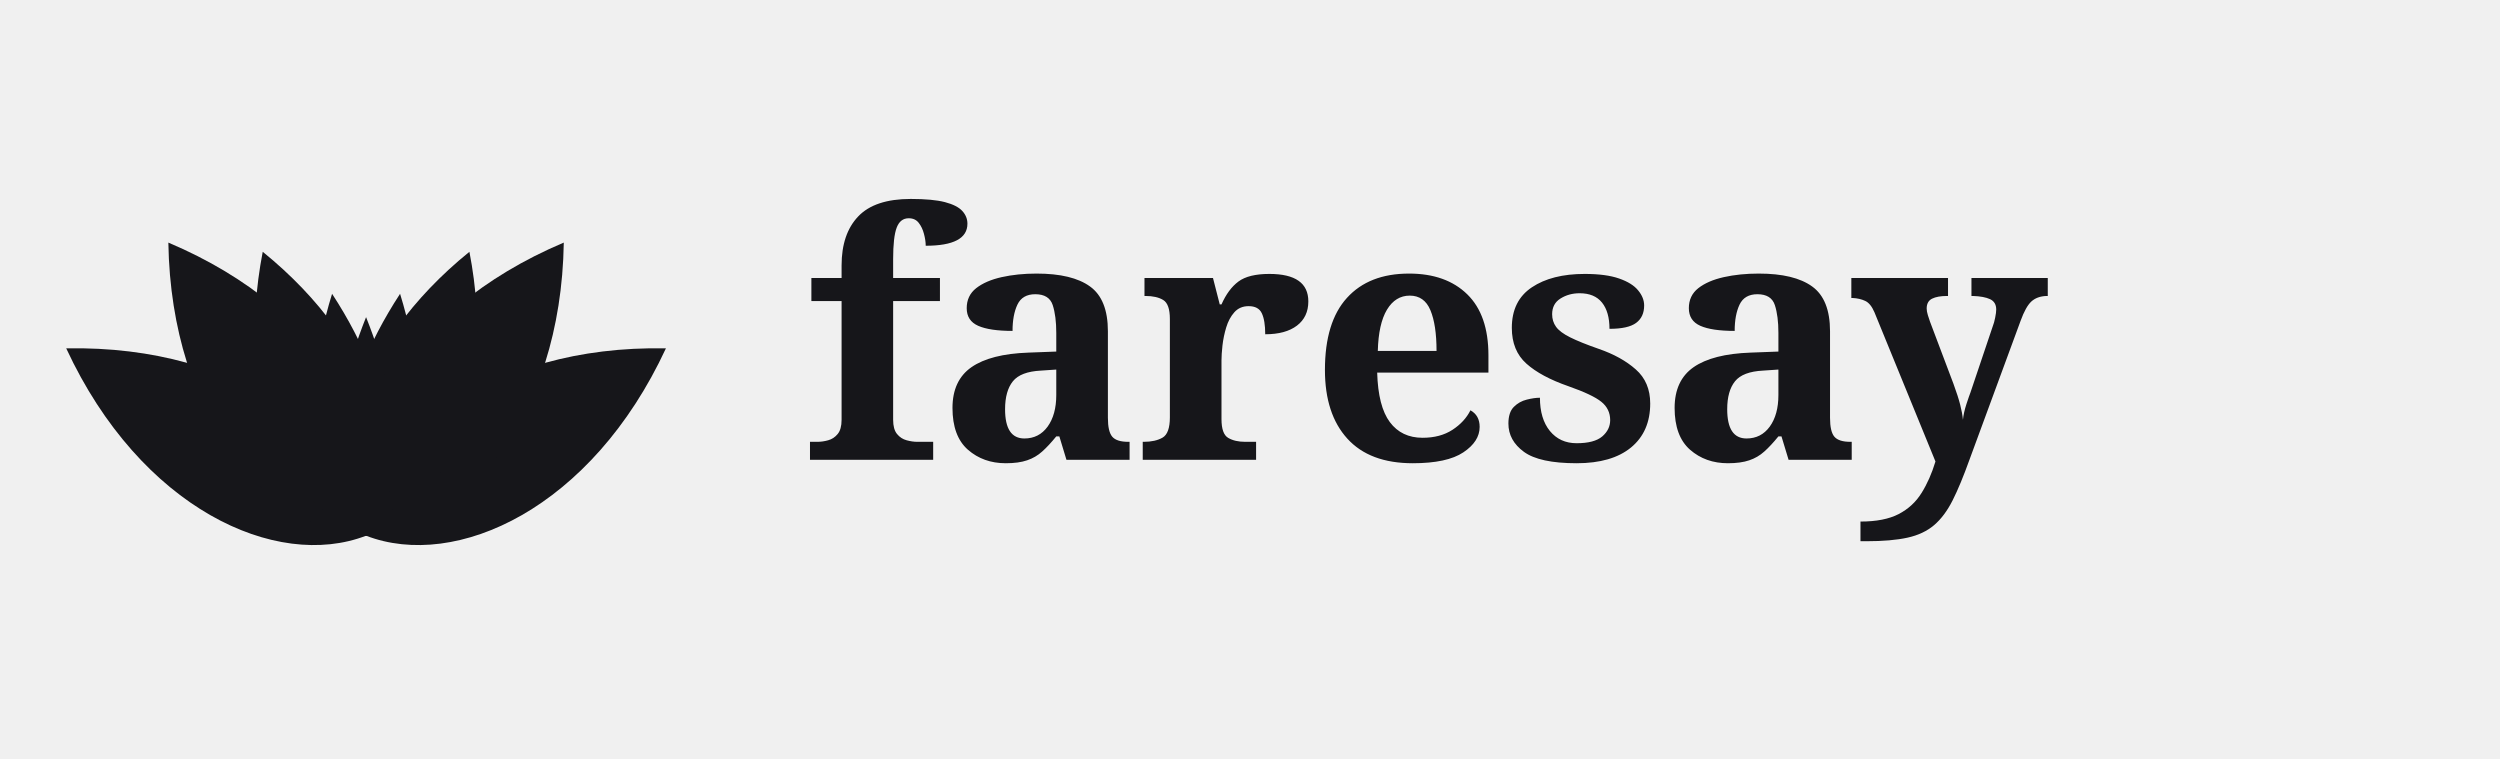
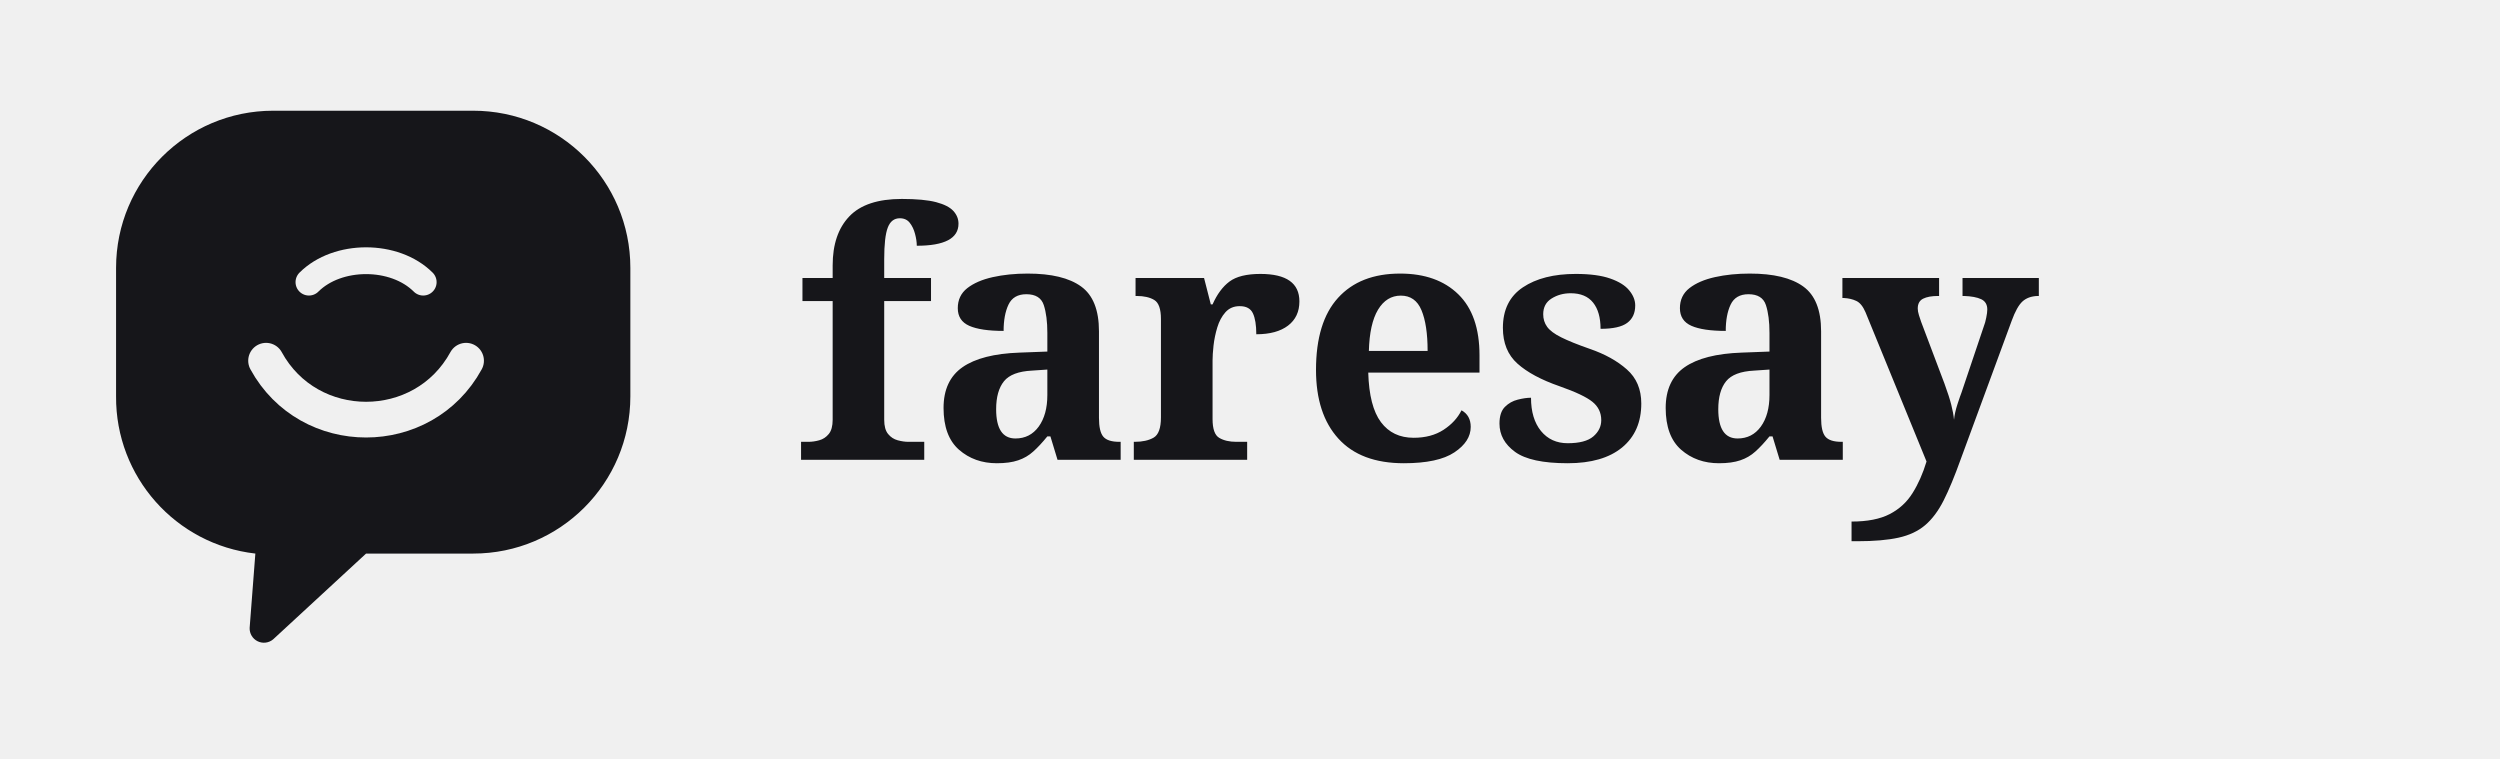
<svg xmlns="http://www.w3.org/2000/svg" width="560" height="170" viewBox="0 0 560 170" role="img" aria-label="Faresay">
-   <g transform="translate(10,12) scale(0.72)" fill="#16161a">
-     <path transform="rotate(-58 100 150)" d="M100 150 C76 132 70 86 100 40 C130 86 124 132 100 150 Z" />
-     <path transform="rotate(58 100 150)" d="M100 150 C76 132 70 86 100 40 C130 86 124 132 100 150 Z" />
-     <path transform="rotate(-34 100 150)" d="M100 150 C76 132 70 86 100 40 C130 86 124 132 100 150 Z" />
-     <path transform="rotate(34 100 150)" d="M100 150 C76 132 70 86 100 40 C130 86 124 132 100 150 Z" />
-     <path transform="rotate(-20 100 150)" d="M100 150 C80 134 76 96 100 56 C124 96 120 134 100 150 Z" />
-     <path transform="rotate(20 100 150)" d="M100 150 C80 134 76 96 100 56 C124 96 120 134 100 150 Z" />
-     <path transform="rotate(-8 100 150)" d="M100 150 C86 138 84 108 100 74 C116 108 114 138 100 150 Z" />
-     <path transform="rotate(8 100 150)" d="M100 150 C86 138 84 108 100 74 C116 108 114 138 100 150 Z" />
-     <path d="M100 150 C88 138 88 112 100 82 C112 112 112 138 100 150 Z" />
+   <defs>
+     <mask id="cutB" maskUnits="userSpaceOnUse">
+       <rect x="0" y="0" width="200" height="200" fill="#fff" />
+       <path d="M72 96 C84 118 116 118 128 96" fill="none" stroke="#000" stroke-width="10" stroke-linecap="round" />
+       <path d="M84 74 C92 66 108 66 116 74" fill="none" stroke="#000" stroke-width="7.5" stroke-linecap="round" />
+     </mask>
+   </defs>
+   <g transform="translate(2,4) scale(0.8)">
+     <path fill="#16161a" mask="url(#cutB)" d="M70 26 h60 a44 44 0 0 1 44 44 v36 a44 44 0 0 1 -44 44 h-30       l-26 24 a4 4 0 0 1 -6.6 -3.2 l1.6 -20.8 h0 a44 44 0 0 1 -39 -44 v-36 a44 44 0 0 1 44 -44 Z" />
  </g>
-   <text x="180" y="103" font-family="Fraunces, Georgia, serif" font-size="76" font-weight="600" letter-spacing="-1" fill="#16161a">faresay</text>
+   <text x="178" y="103" font-family="Fraunces, Georgia, serif" font-size="76" font-weight="600" letter-spacing="-1" fill="#16161a">faresay</text>
</svg>
